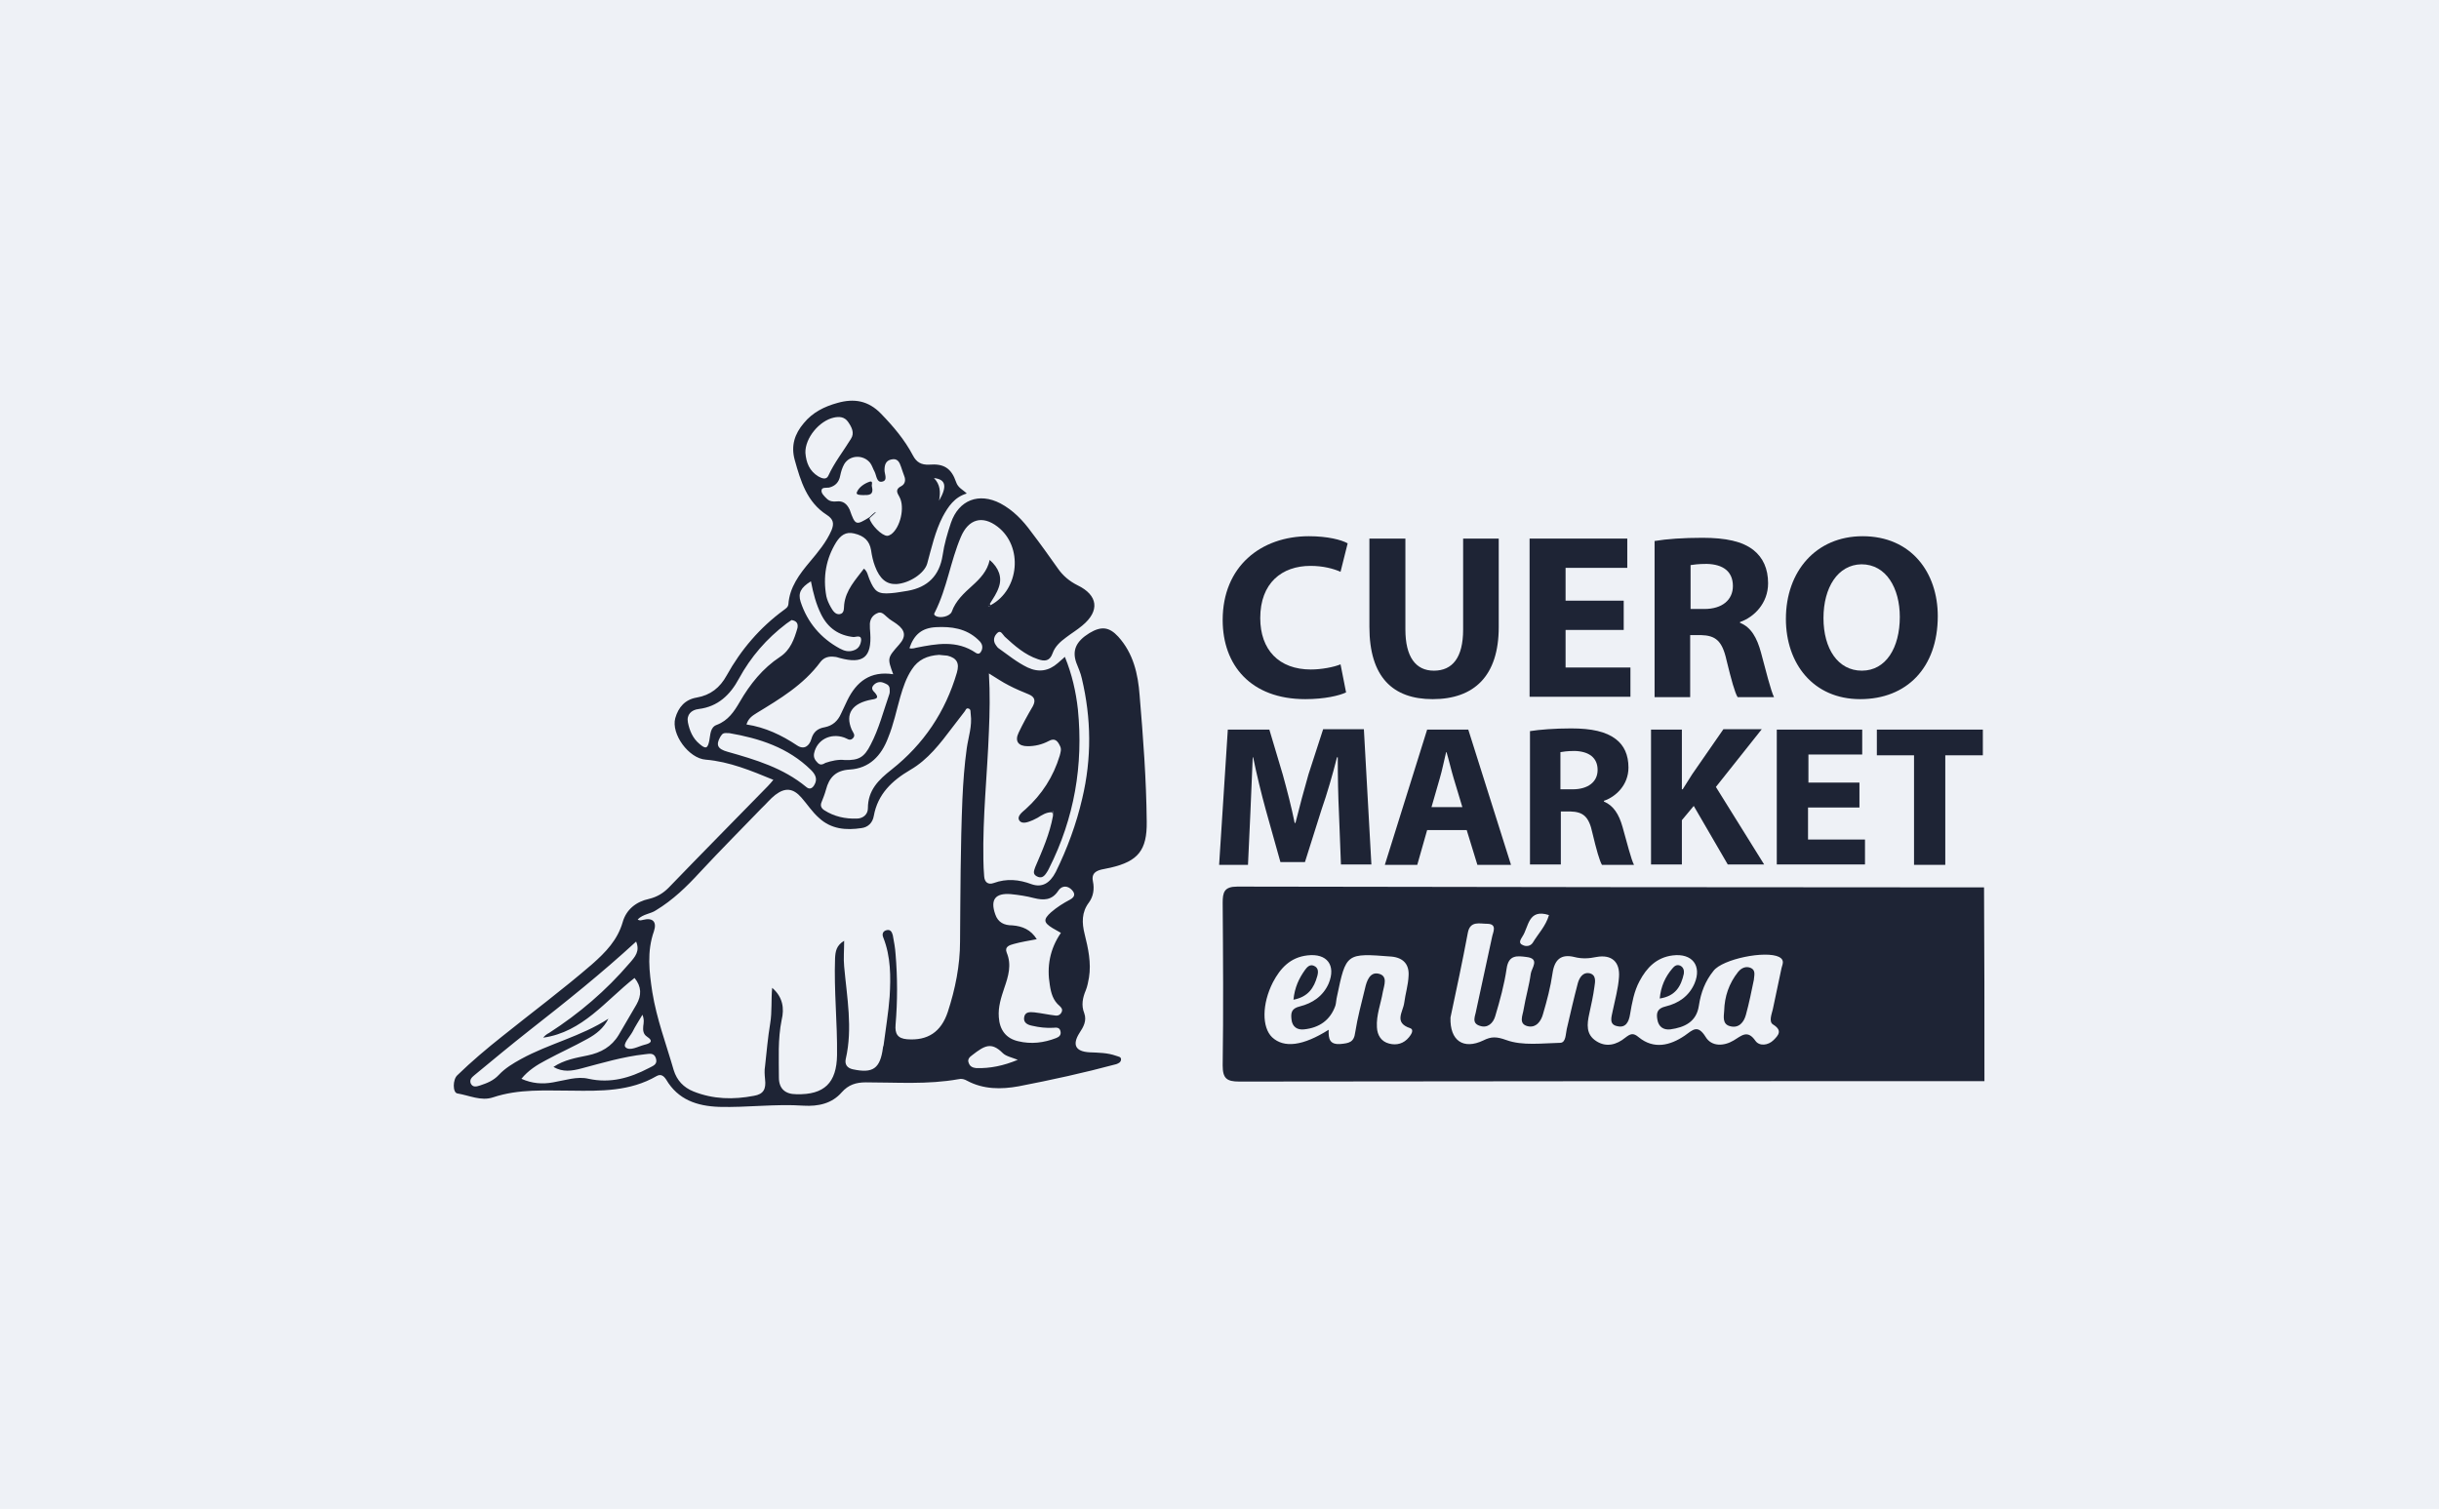
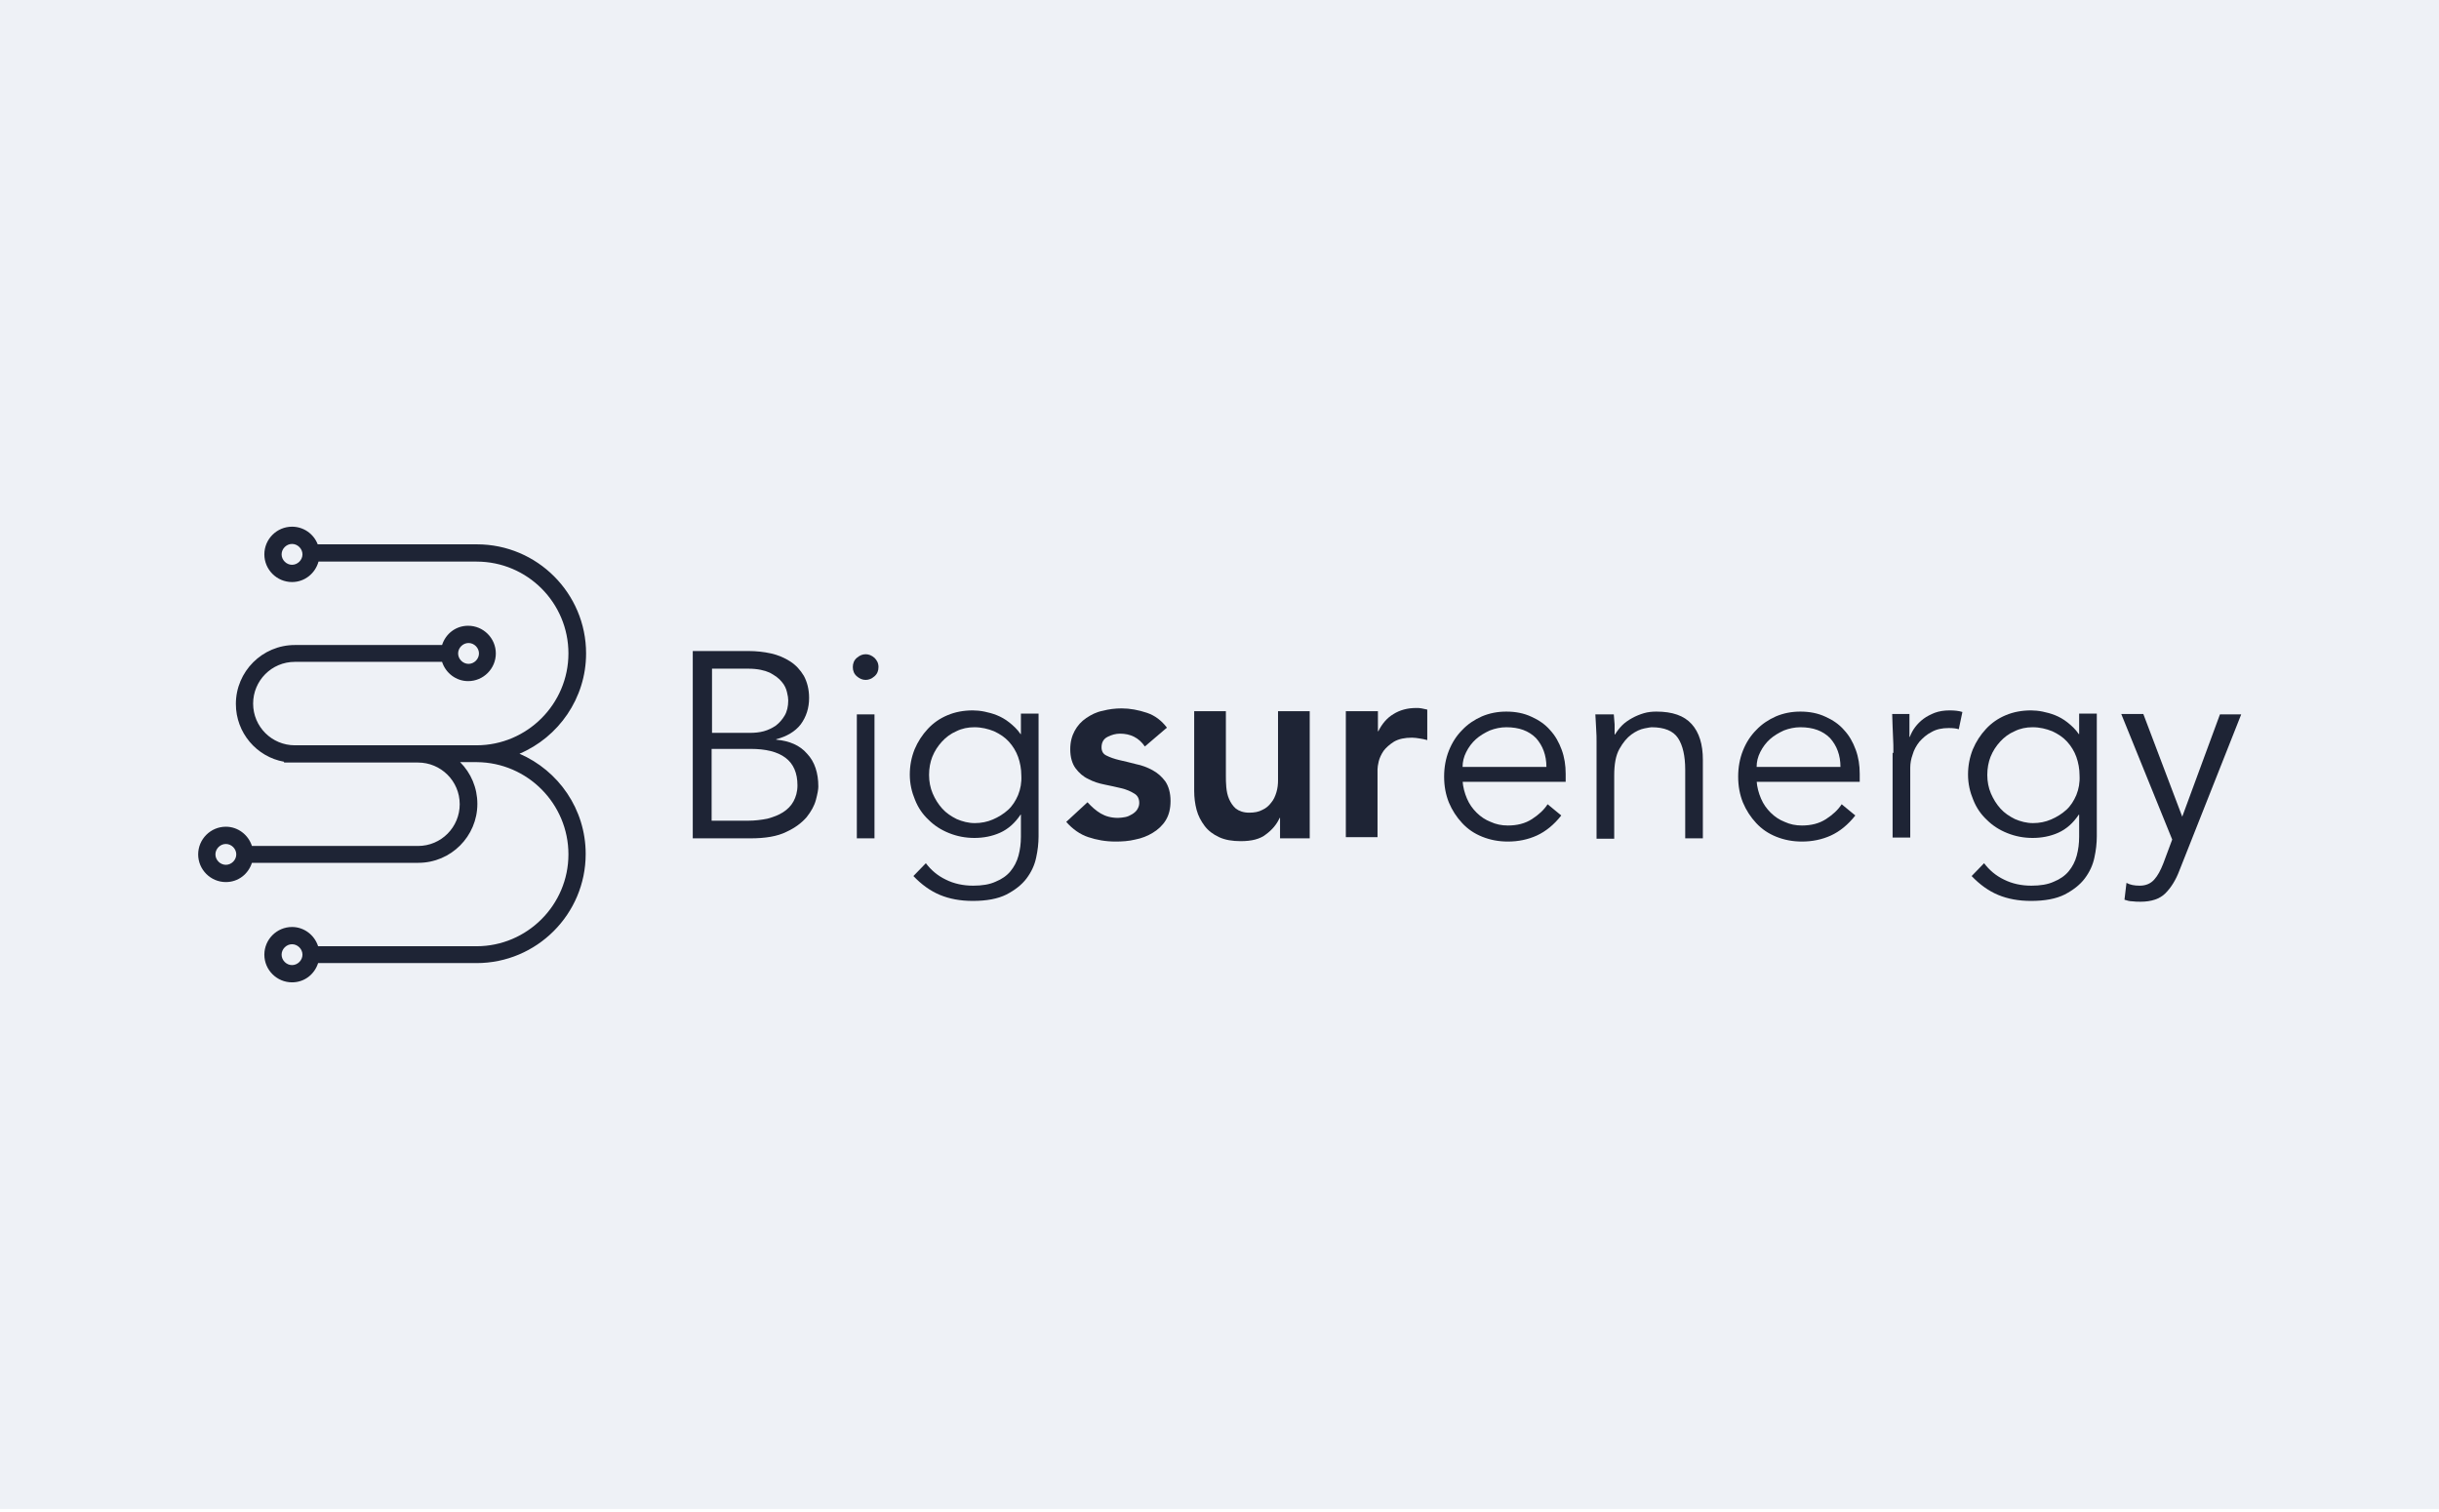
<svg xmlns="http://www.w3.org/2000/svg" width="300" height="186" viewBox="0 0 300 186" fill="none">
  <rect width="300" height="185.635" fill="#EEF1F6" />
-   <path d="M164.694 100.018C164.596 98.023 164.548 95.591 164.548 93.158H164.45C163.915 95.299 163.234 97.634 162.553 99.58L160.51 106.05H157.494L155.694 99.628C155.159 97.683 154.575 95.299 154.137 93.158H154.088C153.991 95.396 153.894 97.974 153.796 100.066L153.504 106.391H149.953L151.023 89.753H156.132L157.786 95.299C158.321 97.245 158.856 99.288 159.245 101.234H159.342C159.829 99.288 160.413 97.099 160.948 95.25L162.748 89.704H167.759L168.683 106.342H164.937L164.694 100.018Z" fill="#1E2435" />
-   <path d="M175.541 102.109L174.325 106.39H170.336L175.541 89.752H180.601L185.855 106.39H181.72L180.406 102.109H175.541ZM179.871 99.287L178.801 95.736C178.509 94.763 178.217 93.498 177.925 92.525H177.876C177.633 93.498 177.39 94.763 177.098 95.736L176.076 99.287H179.871Z" fill="#1E2435" />
-   <path d="M188.141 89.947C189.357 89.752 191.205 89.606 193.249 89.606C195.778 89.606 197.53 89.996 198.746 90.92C199.768 91.698 200.303 92.866 200.303 94.423C200.303 96.563 198.746 98.023 197.287 98.509V98.606C198.454 99.093 199.135 100.163 199.573 101.72C200.108 103.617 200.643 105.758 200.984 106.39H197.043C196.751 105.904 196.362 104.542 195.876 102.498C195.438 100.406 194.708 99.871 193.151 99.823H191.984V106.342H188.189V89.947H188.141ZM191.935 97.098H193.443C195.341 97.098 196.508 96.174 196.508 94.715C196.508 93.206 195.438 92.428 193.687 92.379C192.762 92.379 192.227 92.477 191.935 92.525V97.098Z" fill="#1E2435" />
-   <path d="M203.078 89.753H206.873V97.099H206.97C207.359 96.466 207.748 95.882 208.138 95.25L211.981 89.704H216.7L211.057 96.807L216.992 106.342H212.516L208.332 99.142L206.873 100.893V106.342H203.078V89.753Z" fill="#1E2435" />
-   <path d="M228.666 99.336H222.39V103.276H229.396V106.341H218.547V89.752H229.055V92.817H222.439V96.271H228.714V99.336H228.666Z" fill="#1E2435" />
-   <path d="M235.428 92.914H230.855V89.752H243.893V92.914H239.272V106.39H235.428V92.914Z" fill="#1E2435" />
-   <path d="M129.325 99.92C128.692 99.92 128.157 100.26 127.622 100.601C127.427 100.698 127.233 100.795 127.038 100.893C126.454 101.136 125.725 101.428 125.384 100.941C125.043 100.406 125.725 99.92 126.162 99.531C128.157 97.731 129.568 95.541 130.346 92.963C130.443 92.574 130.589 92.185 130.395 91.796C130.103 91.163 129.762 90.725 128.984 91.163C128.157 91.601 127.281 91.796 126.406 91.796C125.238 91.796 124.8 91.163 125.287 90.141C125.822 89.022 126.406 87.952 127.038 86.882C127.427 86.152 127.233 85.714 126.552 85.422C125.725 85.082 124.897 84.741 124.07 84.304C123.292 83.914 122.514 83.379 121.638 82.844C121.784 85.325 121.735 87.66 121.638 89.947C121.443 95.201 120.86 100.455 120.957 105.758C120.957 106.439 121.006 107.12 121.054 107.801C121.103 108.531 121.541 108.871 122.222 108.628C123.827 108.044 125.335 108.19 126.892 108.774C128.157 109.212 129.13 108.677 129.86 107.266C131.27 104.395 132.389 101.379 133.119 98.217C134.287 93.304 134.238 88.39 133.07 83.477C132.925 82.796 132.633 82.163 132.389 81.531C131.854 80.022 132.341 78.904 133.995 77.882C135.454 77.006 136.427 77.104 137.546 78.32C139.395 80.363 139.979 82.893 140.173 85.52C140.611 90.725 141 95.882 141.049 101.087C141.097 104.59 139.979 105.952 136.622 106.731C136.233 106.828 135.843 106.877 135.454 106.974C134.676 107.168 134.238 107.558 134.433 108.433C134.627 109.358 134.481 110.282 133.946 111.012C133.022 112.228 133.07 113.541 133.411 114.904C133.849 116.655 134.238 118.455 133.946 120.255C133.849 120.79 133.752 121.325 133.557 121.812C133.168 122.736 132.973 123.66 133.362 124.633C133.703 125.558 133.265 126.336 132.779 127.066C131.854 128.525 132.292 129.352 133.995 129.45C135.114 129.498 136.233 129.498 137.303 129.887C137.546 129.985 137.935 129.985 137.887 130.374C137.838 130.714 137.546 130.812 137.303 130.909C133.314 131.979 129.325 132.855 125.287 133.633C123.146 134.022 120.957 134.022 118.962 132.952C118.622 132.758 118.281 132.66 117.892 132.758C114.097 133.439 110.303 133.147 106.508 133.147C105.292 133.147 104.368 133.439 103.541 134.363C102.325 135.774 100.622 136.114 98.871 136.017C95.368 135.774 91.914 136.26 88.46 136.163C85.735 136.066 83.4 135.287 81.941 132.806C81.649 132.368 81.308 132.077 80.773 132.368C77.514 134.266 73.914 134.217 70.314 134.168C67.054 134.168 63.843 133.925 60.633 134.995C59.173 135.482 57.714 134.752 56.254 134.509C55.67 134.412 55.67 132.806 56.254 132.271C58.006 130.568 59.854 129.012 61.752 127.504C65.449 124.536 69.243 121.714 72.843 118.601C74.498 117.141 75.957 115.633 76.589 113.444C77.027 111.887 78.243 110.914 79.849 110.574C80.822 110.331 81.552 109.893 82.233 109.212C86.27 105.028 90.357 100.893 94.443 96.709C94.687 96.466 94.881 96.222 95.124 95.931C92.4 94.812 89.725 93.693 86.806 93.45C84.714 93.304 82.525 90.287 83.06 88.341C83.449 86.979 84.276 86.055 85.687 85.812C87.389 85.52 88.557 84.596 89.384 83.087C91.135 79.925 93.471 77.201 96.389 75.06C96.633 74.866 96.924 74.72 96.973 74.331C97.119 72.239 98.335 70.633 99.6 69.125C100.622 67.909 101.643 66.693 102.276 65.233C102.616 64.406 102.519 63.871 101.692 63.336C99.26 61.779 98.481 59.201 97.751 56.574C97.265 54.822 97.751 53.363 98.871 52.05C99.941 50.736 101.4 50.006 103.006 49.568C105.049 48.985 106.8 49.276 108.357 50.882C109.865 52.439 111.276 54.093 112.297 56.039C112.735 56.866 113.319 57.206 114.292 57.158C116.092 57.012 117.016 57.596 117.6 59.298C117.843 60.028 118.427 60.222 118.914 60.709C117.406 61.147 116.627 62.314 115.946 63.579C115.022 65.379 114.584 67.374 114.049 69.32C113.708 70.536 111.86 71.752 110.254 71.85C109.038 71.898 108.211 71.217 107.627 69.66C107.384 69.028 107.238 68.347 107.141 67.666C106.946 66.547 106.314 65.914 105.049 65.623C104.027 65.379 103.395 65.866 102.86 66.693C101.595 68.736 101.206 70.974 101.643 73.358C101.741 73.796 101.935 74.233 102.179 74.671C102.422 75.109 102.762 75.644 103.297 75.547C103.881 75.45 103.784 74.817 103.833 74.379C104.027 72.579 105.243 71.314 106.265 69.952C106.703 70.293 106.752 70.828 106.946 71.266C107.579 72.774 107.968 73.114 109.622 72.968C110.303 72.92 110.984 72.774 111.665 72.677C114.097 72.239 115.557 70.828 115.946 68.298C116.141 66.936 116.53 65.623 116.968 64.309C117.941 61.487 120.422 60.563 123.049 61.925C124.606 62.752 125.822 64.017 126.843 65.428C127.962 66.887 129.033 68.395 130.103 69.904C130.735 70.828 131.562 71.509 132.535 71.996C135.065 73.212 135.308 75.158 133.119 76.958C132.487 77.493 131.757 77.931 131.125 78.417C130.395 78.952 129.762 79.536 129.47 80.363C129.13 81.336 128.497 81.385 127.67 81.093C126.065 80.558 124.8 79.439 123.584 78.32C123.341 78.076 123.097 77.493 122.708 77.833C122.27 78.222 122.076 78.806 122.514 79.39C122.611 79.487 122.66 79.633 122.806 79.731C123.973 80.558 125.092 81.482 126.406 82.114C127.768 82.747 128.984 82.552 130.103 81.579C130.346 81.336 130.638 81.141 130.979 80.801C131.854 82.941 132.341 85.082 132.584 87.271C133.265 94.131 132.146 100.65 129.033 106.828C128.935 107.022 128.838 107.217 128.692 107.412C128.4 107.85 128.06 108.093 127.525 107.801C126.989 107.509 127.184 107.12 127.33 106.682C128.206 104.639 129.13 102.547 129.519 100.358C129.519 100.26 129.519 100.163 129.519 100.017C129.519 99.92 129.519 99.823 129.519 99.774C129.422 99.871 129.373 99.871 129.325 99.92ZM121.881 74.428C125.384 72.531 125.87 67.228 122.708 64.796C120.811 63.336 119.108 63.871 118.184 66.06C116.919 69.028 116.481 72.336 115.022 75.255C114.925 75.45 114.779 75.596 115.119 75.79C115.654 76.082 116.822 75.839 117.065 75.255C117.552 73.893 118.573 72.968 119.595 72.044C120.568 71.168 121.443 70.244 121.735 68.882C122.854 69.855 123.292 71.022 122.854 72.239C122.611 72.968 122.173 73.601 121.784 74.233C121.687 74.331 121.589 74.428 121.541 74.525C121.589 74.671 121.735 74.574 121.881 74.428ZM78.438 113.104C78.681 113.298 78.876 113.201 79.119 113.152C80.287 112.86 80.822 113.395 80.433 114.563C79.557 117.044 79.849 119.525 80.238 122.055C80.773 125.363 81.941 128.428 82.865 131.639C83.254 132.904 84.081 133.779 85.297 134.266C87.73 135.239 90.211 135.287 92.741 134.801C93.908 134.606 94.249 133.974 94.103 132.758C94.054 132.222 94.006 131.687 94.103 131.152C94.297 129.401 94.443 127.65 94.735 125.898C94.979 124.439 94.833 122.979 94.979 121.52C96.292 122.639 96.487 124.05 96.146 125.46C95.66 127.844 95.806 130.228 95.806 132.563C95.806 133.925 96.584 134.606 97.946 134.606C101.4 134.704 102.908 133.195 102.957 129.79C103.006 125.801 102.568 121.86 102.714 117.871C102.762 117.044 102.86 116.314 103.833 115.731C103.833 116.898 103.735 117.92 103.833 118.893C104.173 122.687 104.903 126.482 104.027 130.277C103.881 130.958 104.222 131.395 104.903 131.541C107.384 132.077 108.26 131.444 108.6 128.914C108.6 128.768 108.697 128.622 108.697 128.477C108.941 126.531 109.281 124.585 109.427 122.59C109.573 120.158 109.573 117.677 108.649 115.341C108.454 114.904 108.6 114.514 109.087 114.417C109.573 114.32 109.719 114.709 109.816 115.05C109.962 115.828 110.108 116.606 110.157 117.385C110.4 120.255 110.4 123.174 110.157 126.044C110.06 127.163 110.4 127.747 111.568 127.844C114.097 128.039 115.752 126.968 116.579 124.487C117.503 121.666 118.087 118.747 118.087 115.828C118.135 109.99 118.135 104.104 118.379 98.266C118.476 96.174 118.622 94.131 118.914 92.039C119.108 90.677 119.595 89.314 119.4 87.855C119.352 87.612 119.449 87.271 119.157 87.174C118.816 87.028 118.768 87.417 118.622 87.563C118.135 88.195 117.649 88.828 117.162 89.46C115.654 91.455 114.146 93.45 111.957 94.714C109.719 96.028 107.968 97.682 107.481 100.358C107.335 101.233 106.752 101.768 105.973 101.866C104.076 102.158 102.227 102.012 100.719 100.601C99.892 99.871 99.308 98.947 98.579 98.12C97.557 96.952 96.584 96.855 95.368 97.779C94.735 98.266 94.249 98.898 93.665 99.433C91.135 102.06 88.557 104.639 86.076 107.314C84.471 109.066 82.768 110.72 80.676 111.985C80.043 112.422 79.119 112.422 78.438 113.104ZM78.243 115.828C74.011 119.72 69.633 123.222 65.157 126.725C62.87 128.525 60.584 130.422 58.346 132.271C58.054 132.514 57.714 132.806 57.908 133.293C58.151 133.779 58.589 133.682 59.027 133.536C59.903 133.244 60.681 132.952 61.362 132.222C62.141 131.395 63.114 130.812 64.087 130.277C67.541 128.379 71.481 127.504 74.838 125.314C74.254 126.482 73.33 127.212 72.26 127.795C70.606 128.72 68.854 129.498 67.151 130.422C66.033 131.006 64.962 131.687 64.135 132.709C65.449 133.293 66.714 133.39 68.027 133.147C69.487 132.904 70.995 132.368 72.406 132.709C75.081 133.293 77.465 132.612 79.8 131.395C80.335 131.104 80.919 130.958 80.676 130.179C80.433 129.45 79.849 129.644 79.314 129.693C76.638 129.985 74.06 130.763 71.481 131.444C70.362 131.736 69.243 131.931 68.076 131.25C69.389 130.374 70.849 130.131 72.26 129.839C73.914 129.498 75.227 128.768 76.103 127.309C76.833 126.044 77.562 124.828 78.292 123.563C78.924 122.444 78.924 121.374 78.049 120.304C74.498 123.077 71.676 126.968 66.811 127.65C67.006 127.406 67.249 127.212 67.541 127.066C71.238 124.682 74.546 121.86 77.416 118.504C78.146 117.677 78.73 116.995 78.243 115.828ZM115.508 80.558C114.049 80.655 112.93 81.141 112.152 82.358C111.47 83.379 111.081 84.547 110.741 85.714C110.254 87.417 109.914 89.12 109.233 90.774C108.406 92.963 106.946 94.52 104.514 94.666C102.811 94.763 101.984 95.639 101.595 97.147C101.449 97.682 101.254 98.168 101.06 98.655C100.865 99.093 101.011 99.433 101.4 99.677C102.616 100.455 103.979 100.747 105.389 100.698C106.119 100.698 106.752 100.212 106.752 99.433C106.752 97.195 108.065 95.931 109.67 94.666C113.611 91.552 116.287 87.563 117.697 82.747C118.038 81.579 117.697 80.947 116.53 80.655C116.141 80.606 115.8 80.606 115.508 80.558ZM127.525 115.536C126.503 115.731 125.579 115.877 124.703 116.12C124.168 116.266 123.535 116.46 123.827 117.19C124.46 118.698 124.022 120.109 123.535 121.52C123.146 122.687 122.757 123.855 122.854 125.12C122.952 126.677 123.73 127.747 125.238 128.087C126.843 128.477 128.4 128.282 129.908 127.698C130.297 127.552 130.541 127.309 130.443 126.871C130.346 126.385 129.957 126.385 129.568 126.433C128.692 126.482 127.816 126.385 126.989 126.19C126.454 126.093 125.87 125.85 125.968 125.168C126.065 124.439 126.697 124.487 127.233 124.536C128.108 124.633 128.935 124.828 129.811 124.925C130.152 124.974 130.443 124.828 130.589 124.487C130.735 124.147 130.541 123.952 130.346 123.758C129.519 123.077 129.276 122.152 129.13 121.179C128.741 118.893 129.13 116.752 130.492 114.758C130.152 114.563 129.811 114.368 129.47 114.174C128.352 113.493 128.303 113.104 129.276 112.228C130.006 111.595 130.784 111.109 131.611 110.671C132.341 110.282 132.243 109.795 131.66 109.309C131.076 108.871 130.492 109.066 130.152 109.601C129.373 110.768 128.352 110.768 127.184 110.477C126.26 110.233 125.287 110.087 124.314 109.99C122.416 109.844 121.784 110.671 122.416 112.471C122.757 113.493 123.535 113.833 124.508 113.833C125.773 113.931 126.795 114.368 127.525 115.536ZM109.865 82.941C109.135 80.947 109.135 80.947 110.595 79.293C111.47 78.32 111.373 77.541 110.303 76.763C109.914 76.471 109.427 76.228 109.087 75.887C108.746 75.596 108.406 75.158 107.87 75.45C107.335 75.693 107.043 76.131 106.995 76.714C106.995 77.104 106.995 77.493 107.043 77.882C107.238 80.85 106.168 81.725 103.297 80.947C103.103 80.898 102.86 80.801 102.665 80.801C101.984 80.704 101.352 80.85 100.914 81.433C98.822 84.255 95.951 85.958 93.081 87.709C92.546 88.049 92.06 88.341 91.816 89.12C94.103 89.46 96.146 90.433 98.043 91.698C98.919 92.282 99.552 91.747 99.795 90.92C100.038 90.044 100.573 89.606 101.449 89.46C102.422 89.266 103.054 88.682 103.443 87.806C103.687 87.271 103.979 86.687 104.222 86.152C105.341 83.866 107.043 82.504 109.865 82.941ZM106.946 63.628C106.995 63.579 107.627 62.947 107.725 62.995C107.773 63.044 106.946 63.725 106.946 63.774C107.141 64.552 108.454 65.914 109.135 65.914C109.281 65.914 109.476 65.817 109.622 65.72C110.741 64.893 111.325 62.412 110.643 61.147C110.303 60.563 110.108 60.174 110.887 59.785C111.325 59.541 111.422 59.055 111.227 58.568C111.081 58.228 110.984 57.839 110.838 57.45C110.643 56.866 110.4 56.331 109.622 56.525C108.941 56.671 108.795 57.206 108.795 57.839C108.795 58.325 109.233 59.104 108.503 59.249C107.822 59.395 107.822 58.52 107.579 58.033C107.384 57.693 107.287 57.304 107.043 56.963C106.216 55.893 104.514 55.941 103.833 57.109C103.589 57.547 103.443 58.033 103.346 58.52C103.2 59.298 102.762 59.785 101.984 59.979C101.643 60.028 101.108 59.931 101.06 60.271C100.962 60.66 101.4 61.05 101.692 61.341C102.033 61.682 102.47 61.731 102.908 61.682C103.687 61.585 104.173 61.974 104.514 62.704C105.195 64.65 105.292 64.65 106.946 63.628ZM97.362 76.276C97.168 76.422 96.924 76.568 96.73 76.714C94.297 78.563 92.352 80.801 90.892 83.477C89.822 85.471 88.314 86.931 85.93 87.222C85.054 87.32 84.422 87.904 84.616 88.876C84.811 89.85 85.2 90.823 86.027 91.504C86.806 92.185 87.049 92.087 87.243 91.114C87.389 90.385 87.341 89.46 88.168 89.168C89.579 88.633 90.308 87.514 90.989 86.347C92.254 84.158 93.811 82.212 95.951 80.801C97.216 79.974 97.703 78.612 98.092 77.249C98.189 76.714 97.995 76.374 97.362 76.276ZM103.93 93.498C105.633 93.547 106.314 93.158 107.092 91.601C108.114 89.655 108.649 87.514 109.379 85.422C109.476 85.179 109.427 84.936 109.427 84.693C109.379 84.206 108.941 84.109 108.6 83.963C108.162 83.817 107.725 83.963 107.433 84.304C107.092 84.693 107.384 84.985 107.627 85.228C108.065 85.763 107.968 85.958 107.238 86.055C104.806 86.493 103.93 87.806 104.757 89.752C104.903 90.093 105.292 90.433 104.903 90.823C104.514 91.212 104.173 90.823 103.833 90.725C102.13 90.141 100.476 91.017 100.135 92.671C100.038 93.158 100.233 93.498 100.573 93.839C100.914 94.179 101.206 94.033 101.546 93.839C102.276 93.596 103.103 93.401 103.93 93.498ZM89.725 90.19C88.946 90.141 88.897 90.19 88.606 90.628C88.022 91.65 88.265 92.136 89.481 92.477C92.935 93.45 96.341 94.471 99.162 96.806C99.552 97.147 99.892 97.001 100.135 96.612C100.622 95.833 100.281 95.249 99.746 94.714C96.924 91.941 93.373 90.823 89.725 90.19ZM99.065 55.698C99.162 56.914 99.552 57.936 100.67 58.617C101.108 58.86 101.643 59.055 101.887 58.52C102.616 56.914 103.735 55.504 104.66 53.995C105.146 53.266 104.757 52.536 104.319 51.904C103.881 51.271 103.249 51.222 102.568 51.368C100.768 51.758 99.016 53.898 99.065 55.698ZM111.86 79.731C112.006 79.779 112.054 79.779 112.152 79.779C112.346 79.779 112.492 79.731 112.687 79.682C115.168 79.195 117.697 78.709 120.033 80.314C120.422 80.558 120.616 80.314 120.762 79.974C120.957 79.39 120.665 79.001 120.276 78.66C118.816 77.298 117.016 77.055 115.119 77.152C113.416 77.249 112.443 78.028 111.86 79.731ZM99.746 71.509C98.481 72.287 98.141 72.968 98.481 74.039C99.308 76.568 100.962 78.514 103.297 79.779C103.833 80.071 104.368 80.217 104.952 80.022C105.633 79.828 105.876 79.293 105.925 78.709C105.925 78.076 105.292 78.368 105 78.368C103.152 78.174 101.838 77.249 101.011 75.596C100.379 74.331 100.038 73.017 99.746 71.509ZM125.189 130.374C124.46 130.082 123.73 129.936 123.341 129.547C121.93 128.136 121.103 128.622 119.595 129.79C119.254 130.033 118.962 130.325 119.157 130.763C119.303 131.201 119.643 131.347 120.081 131.395C121.784 131.444 123.438 131.104 125.189 130.374ZM79.022 124.828C78.535 125.655 78.146 126.239 77.806 126.92C77.465 127.552 76.589 128.428 76.93 128.817C77.465 129.352 78.487 128.72 79.265 128.525C79.849 128.379 80.53 128.136 79.557 127.504C79.119 127.212 79.07 126.725 79.119 126.239C79.168 125.85 79.265 125.46 79.022 124.828ZM115.508 61.585C116.53 59.833 116.335 58.958 114.876 58.812C115.654 59.59 115.703 60.514 115.508 61.585Z" fill="#1E2435" />
-   <path d="M121.883 74.428C121.786 74.574 121.64 74.671 121.445 74.525C121.543 74.428 121.64 74.331 121.689 74.233C121.737 74.282 121.786 74.379 121.883 74.428Z" fill="#1E2435" />
-   <path d="M129.324 99.92C129.373 99.871 129.422 99.871 129.519 99.822C129.519 99.92 129.519 100.017 129.519 100.066C129.47 100.017 129.373 99.968 129.324 99.92Z" fill="#1E2435" />
-   <path d="M107.237 59.785C107.529 60.952 106.848 60.903 106.216 60.903C105.875 60.903 105.243 60.903 105.389 60.563C105.632 59.93 106.362 59.444 106.994 59.249C107.432 59.103 107.189 59.736 107.237 59.785Z" fill="#1E2435" />
-   <path d="M165.569 85.179C164.742 85.568 162.942 86.006 160.558 86.006C153.845 86.006 150.391 81.822 150.391 76.276C150.391 69.66 155.11 65.963 160.996 65.963C163.283 65.963 164.985 66.401 165.764 66.839L164.888 70.341C164.012 69.952 162.747 69.612 161.191 69.612C157.688 69.612 155.012 71.703 155.012 76.033C155.012 79.925 157.299 82.358 161.239 82.358C162.553 82.358 164.061 82.066 164.888 81.725L165.569 85.179Z" fill="#1E2435" />
-   <path d="M172.865 66.255V77.444C172.865 80.801 174.129 82.504 176.367 82.504C178.654 82.504 179.967 80.898 179.967 77.444V66.255H184.346V77.152C184.346 83.136 181.329 86.006 176.221 86.006C171.308 86.006 168.438 83.282 168.438 77.103V66.255H172.865Z" fill="#1E2435" />
-   <path d="M199.719 77.493H192.568V82.114H200.546V85.714H188.141V66.255H200.157V69.855H192.568V73.893H199.719V77.493Z" fill="#1E2435" />
-   <path d="M203.564 66.546C204.975 66.303 207.067 66.157 209.402 66.157C212.272 66.157 214.316 66.595 215.678 67.665C216.845 68.59 217.478 69.952 217.478 71.752C217.478 74.233 215.726 75.936 214.024 76.519V76.617C215.386 77.152 216.116 78.465 216.602 80.265C217.186 82.454 217.818 84.984 218.208 85.763H213.732C213.391 85.228 212.953 83.622 212.37 81.238C211.835 78.806 211.008 78.173 209.208 78.125H207.894V85.763H203.516V66.546H203.564ZM207.894 74.914H209.645C211.835 74.914 213.148 73.795 213.148 72.092C213.148 70.292 211.932 69.417 209.937 69.368C208.867 69.368 208.283 69.465 207.943 69.514V74.914H207.894Z" fill="#1E2435" />
-   <path d="M238.349 75.79C238.349 82.163 234.506 86.006 228.814 86.006C223.025 86.006 219.668 81.628 219.668 76.13C219.668 70.293 223.365 65.963 229.106 65.963C235.09 65.963 238.349 70.439 238.349 75.79ZM224.29 76.033C224.29 79.828 226.09 82.503 229.009 82.503C231.976 82.503 233.679 79.682 233.679 75.887C233.679 72.385 232.025 69.417 228.96 69.417C226.041 69.466 224.29 72.287 224.29 76.033Z" fill="#1E2435" />
-   <path d="M244.088 133.001C213.537 133.001 182.985 133.001 152.434 133.049C150.877 133.049 150.391 132.66 150.391 131.055C150.488 124.39 150.439 117.725 150.391 111.06C150.391 109.747 150.585 109.065 152.191 109.065C182.791 109.114 213.439 109.163 244.039 109.163C244.088 117.141 244.088 125.071 244.088 133.001ZM178.412 125.168C178.315 128.038 180.018 129.157 182.45 127.99C183.423 127.503 184.055 127.503 185.272 127.941C187.266 128.671 189.699 128.33 191.937 128.282C192.618 128.233 192.569 127.211 192.715 126.579C193.153 124.682 193.591 122.784 194.077 120.936C194.272 120.255 194.71 119.574 195.488 119.719C196.364 119.914 196.218 120.741 196.12 121.374C195.974 122.492 195.731 123.563 195.488 124.682C195.196 125.995 195.05 127.26 196.364 128.087C197.58 128.865 198.845 128.525 199.915 127.649C200.547 127.163 200.888 127.017 201.569 127.601C203.418 129.109 205.412 128.622 207.212 127.406C208.234 126.676 208.818 125.995 209.791 127.552C210.52 128.768 212.028 128.719 213.245 127.99C214.218 127.406 214.947 126.628 215.92 128.038C216.407 128.719 217.477 128.622 218.158 127.941C218.742 127.357 219.277 126.774 218.11 126.044C217.526 125.703 217.915 124.779 218.061 124.147C218.401 122.444 218.791 120.79 219.131 119.087C219.228 118.649 219.569 118.114 218.839 117.725C217.185 116.898 211.883 117.968 210.764 119.428C209.742 120.692 209.207 122.103 208.964 123.709C208.672 125.703 207.212 126.384 205.461 126.628C204.634 126.725 204.001 126.336 203.855 125.411C203.71 124.584 203.855 124.049 204.877 123.806C206.483 123.417 207.747 122.541 208.428 120.984C209.353 118.795 208.137 117.238 205.753 117.53C203.758 117.774 202.542 119.038 201.666 120.692C200.985 121.957 200.742 123.368 200.499 124.779C200.353 125.703 199.964 126.482 198.942 126.238C197.872 126.044 198.212 125.119 198.358 124.39C198.65 122.979 199.039 121.617 199.137 120.206C199.283 118.309 198.212 117.384 196.364 117.725C195.439 117.919 194.564 117.968 193.639 117.725C192.034 117.336 191.207 118.017 190.964 119.719C190.72 121.422 190.283 123.076 189.796 124.73C189.553 125.655 188.92 126.482 187.899 126.238C186.731 125.947 187.315 124.876 187.412 124.147C187.655 122.687 188.093 121.228 188.288 119.768C188.385 119.087 189.455 117.919 187.753 117.725C186.634 117.579 185.564 117.433 185.32 119.136C185.028 121.13 184.493 123.076 183.91 125.022C183.666 125.849 182.985 126.53 182.012 126.19C180.942 125.849 181.477 124.974 181.574 124.292C182.207 121.276 182.888 118.309 183.52 115.292C183.618 114.709 184.25 113.638 182.888 113.638C182.012 113.638 180.845 113.249 180.553 114.709C179.872 118.357 179.093 121.957 178.412 125.168ZM163.428 126.676C163.38 127.844 163.574 128.525 164.888 128.428C165.91 128.33 166.542 128.233 166.688 127.017C166.98 125.168 167.466 123.368 167.904 121.568C168.099 120.692 168.488 119.574 169.51 119.768C170.774 120.011 170.239 121.228 170.093 122.006C169.85 123.465 169.266 124.876 169.364 126.384C169.412 127.357 169.899 128.136 170.872 128.379C171.796 128.622 172.672 128.379 173.304 127.601C173.547 127.309 173.985 126.676 173.45 126.482C171.407 125.801 172.574 124.487 172.72 123.368C172.866 122.249 173.207 121.179 173.255 120.06C173.353 118.698 172.672 117.822 171.164 117.676C165.569 117.238 165.569 117.238 164.45 122.59C164.353 122.979 164.353 123.368 164.255 123.709C163.623 125.509 162.261 126.433 160.412 126.628C159.585 126.725 158.953 126.336 158.855 125.411C158.758 124.584 158.855 124.049 159.877 123.806C161.434 123.417 162.747 122.541 163.428 120.984C164.353 118.747 163.234 117.238 160.801 117.53C158.71 117.774 157.493 119.087 156.569 120.838C155.207 123.514 155.207 126.384 156.472 127.601C157.931 128.963 160.266 128.671 163.428 126.676ZM190.526 112.568C187.947 111.741 188.045 114.028 187.266 115.195C187.072 115.536 186.683 116.022 187.315 116.265C187.704 116.46 188.239 116.411 188.531 115.974C189.164 114.903 190.137 113.93 190.526 112.568Z" fill="#1E2435" />
-   <path d="M215.725 120.547C215.433 121.957 215.141 123.417 214.752 124.828C214.508 125.752 213.876 126.53 212.806 126.239C211.833 125.995 212.027 125.071 212.076 124.341C212.125 122.59 212.66 120.984 213.779 119.574C214.168 119.087 214.752 118.795 215.384 119.087C215.968 119.379 215.773 119.963 215.725 120.547Z" fill="#1E2435" />
-   <path d="M204.148 122.833C204.294 121.325 204.83 120.158 205.705 119.136C205.948 118.844 206.24 118.601 206.678 118.796C207.067 118.99 207.165 119.379 207.116 119.768C206.775 121.325 206.094 122.541 204.148 122.833Z" fill="#1E2435" />
-   <path d="M159.098 122.979C159.244 121.471 159.779 120.352 160.508 119.33C160.752 118.99 161.092 118.601 161.579 118.795C162.211 119.038 162.163 119.622 162.017 120.109C161.627 121.52 160.898 122.638 159.098 122.979Z" fill="#1E2435" />
+   <path d="M85.211 80.087H92.07C93.007 80.087 93.945 80.186 94.833 80.383C95.721 80.58 96.51 80.926 97.201 81.37C97.892 81.814 98.435 82.406 98.879 83.146C99.273 83.886 99.52 84.774 99.52 85.86C99.52 87.094 99.175 88.179 98.484 89.117C97.793 90.005 96.757 90.597 95.474 90.942V90.992C97.102 91.139 98.385 91.682 99.273 92.719C100.211 93.705 100.655 95.087 100.655 96.764C100.655 97.11 100.556 97.653 100.359 98.393C100.162 99.133 99.767 99.824 99.224 100.515C98.632 101.205 97.793 101.847 96.708 102.34C95.622 102.883 94.142 103.13 92.267 103.13H85.211V80.087ZM87.53 90.153H92.267C92.81 90.153 93.402 90.103 93.945 89.955C94.487 89.807 94.981 89.561 95.425 89.264C95.869 88.919 96.214 88.524 96.51 88.031C96.806 87.538 96.954 86.896 96.954 86.156C96.954 85.909 96.905 85.564 96.806 85.169C96.708 84.725 96.51 84.281 96.165 83.886C95.82 83.442 95.326 83.097 94.685 82.751C94.043 82.455 93.155 82.258 92.07 82.258H87.579V90.153H87.53ZM87.53 100.959H92.02C92.859 100.959 93.648 100.86 94.389 100.712C95.129 100.515 95.77 100.268 96.313 99.922C96.856 99.577 97.3 99.133 97.596 98.59C97.892 98.047 98.089 97.406 98.089 96.617C98.089 95.087 97.596 93.952 96.609 93.212C95.622 92.472 94.191 92.126 92.316 92.126H87.53V100.959Z" fill="#1E2435" />
+   <path d="M108.056 82.06C108.056 82.504 107.908 82.899 107.563 83.195C107.218 83.491 106.872 83.639 106.477 83.639C106.083 83.639 105.737 83.491 105.392 83.195C105.046 82.899 104.898 82.504 104.898 82.06C104.898 81.616 105.046 81.222 105.392 80.925C105.737 80.629 106.083 80.481 106.477 80.481C106.872 80.481 107.218 80.629 107.563 80.925C107.859 81.222 108.056 81.567 108.056 82.06ZM107.563 103.129H105.392V87.883H107.563V103.129Z" fill="#1E2435" />
+   <path d="M113.88 106.189C114.521 107.028 115.311 107.719 116.347 108.212C117.334 108.705 118.469 108.952 119.702 108.952C120.788 108.952 121.725 108.804 122.465 108.459C123.206 108.163 123.847 107.719 124.291 107.176C124.735 106.633 125.081 105.992 125.278 105.251C125.475 104.511 125.574 103.771 125.574 102.932V100.219H125.525C124.834 101.255 123.995 101.995 123.008 102.439C122.021 102.883 120.936 103.08 119.85 103.08C118.765 103.08 117.729 102.883 116.742 102.488C115.755 102.094 114.916 101.551 114.225 100.86C113.485 100.169 112.942 99.38 112.548 98.393C112.153 97.455 111.906 96.419 111.906 95.284C111.906 94.199 112.104 93.163 112.498 92.176C112.893 91.238 113.436 90.4 114.127 89.659C114.817 88.919 115.607 88.376 116.544 87.982C117.482 87.587 118.518 87.39 119.653 87.39C120.097 87.39 120.59 87.439 121.084 87.538C121.577 87.636 122.12 87.784 122.613 87.982C123.107 88.179 123.65 88.475 124.143 88.87C124.637 89.265 125.13 89.709 125.525 90.301H125.574V87.784H127.745V102.883C127.745 103.722 127.646 104.61 127.449 105.498C127.252 106.436 126.857 107.275 126.265 108.064C125.673 108.853 124.834 109.495 123.798 110.038C122.712 110.58 121.331 110.827 119.653 110.827C118.123 110.827 116.791 110.58 115.607 110.087C114.423 109.594 113.337 108.804 112.35 107.768L113.88 106.189ZM114.275 95.334C114.275 96.123 114.423 96.913 114.719 97.603C115.015 98.294 115.41 98.936 115.903 99.478C116.396 100.021 116.988 100.416 117.679 100.761C118.37 101.057 119.11 101.255 119.9 101.255C120.689 101.255 121.429 101.107 122.12 100.811C122.811 100.515 123.452 100.12 123.995 99.626C124.538 99.133 124.933 98.492 125.229 97.801C125.525 97.061 125.673 96.271 125.623 95.383C125.623 94.594 125.475 93.804 125.229 93.113C124.982 92.422 124.587 91.781 124.094 91.238C123.6 90.696 123.008 90.301 122.268 89.955C121.528 89.659 120.738 89.462 119.85 89.462C119.061 89.462 118.321 89.61 117.63 89.955C116.939 90.251 116.347 90.696 115.854 91.238C115.36 91.781 114.965 92.373 114.669 93.113C114.423 93.755 114.275 94.495 114.275 95.334Z" fill="#1E2435" />
+   <path d="M140.819 91.83C140.079 90.745 139.043 90.251 137.76 90.251C137.218 90.251 136.724 90.399 136.231 90.646C135.737 90.893 135.491 91.337 135.491 91.929C135.491 92.422 135.688 92.768 136.132 92.965C136.527 93.162 137.069 93.36 137.711 93.508C138.352 93.656 138.994 93.804 139.734 94.001C140.474 94.149 141.116 94.396 141.757 94.741C142.398 95.087 142.892 95.531 143.336 96.123C143.731 96.715 143.977 97.504 143.977 98.541C143.977 99.478 143.78 100.268 143.385 100.909C142.991 101.55 142.448 102.044 141.806 102.439C141.165 102.833 140.425 103.129 139.635 103.277C138.846 103.475 138.007 103.524 137.218 103.524C135.984 103.524 134.898 103.327 133.862 102.981C132.826 102.636 131.938 101.995 131.148 101.106L133.764 98.689C134.257 99.231 134.8 99.725 135.392 100.07C135.984 100.416 136.675 100.613 137.514 100.613C137.81 100.613 138.106 100.564 138.402 100.514C138.698 100.465 138.994 100.317 139.241 100.169C139.487 100.021 139.734 99.823 139.882 99.577C140.03 99.33 140.129 99.083 140.129 98.787C140.129 98.245 139.931 97.85 139.487 97.603C139.093 97.356 138.55 97.11 137.908 96.962C137.267 96.814 136.625 96.666 135.885 96.518C135.145 96.37 134.504 96.172 133.862 95.827C133.221 95.531 132.727 95.087 132.283 94.495C131.889 93.952 131.642 93.162 131.642 92.175C131.642 91.287 131.839 90.547 132.185 89.906C132.53 89.264 133.023 88.722 133.616 88.327C134.208 87.932 134.849 87.587 135.639 87.439C136.379 87.241 137.168 87.143 137.958 87.143C138.994 87.143 140.03 87.34 141.066 87.685C142.102 88.031 142.892 88.672 143.533 89.511L140.819 91.83Z" fill="#1E2435" />
+   <path d="M161.147 103.13H157.446V100.613H157.397C157.051 101.403 156.459 102.094 155.719 102.636C154.979 103.228 153.943 103.475 152.61 103.475C151.574 103.475 150.686 103.327 149.946 102.982C149.206 102.636 148.614 102.192 148.17 101.6C147.726 101.008 147.38 100.367 147.183 99.626C146.985 98.886 146.887 98.097 146.887 97.307V87.488H150.785V95.383C150.785 95.827 150.785 96.32 150.834 96.814C150.883 97.357 150.982 97.85 151.179 98.294C151.377 98.738 151.624 99.133 152.018 99.478C152.413 99.775 152.956 99.972 153.647 99.972C154.288 99.972 154.831 99.873 155.275 99.626C155.719 99.429 156.064 99.133 156.36 98.738C156.656 98.393 156.854 97.949 157.002 97.455C157.15 96.962 157.199 96.469 157.199 95.975V87.488H161.097V103.13H161.147Z" fill="#1E2435" />
+   <path d="M165.588 87.489H169.486V89.956H169.536C169.98 89.067 170.572 88.327 171.411 87.834C172.2 87.341 173.138 87.094 174.174 87.094C174.421 87.094 174.667 87.094 174.865 87.143C175.111 87.192 175.309 87.242 175.556 87.291V91.041C175.21 90.942 174.914 90.893 174.618 90.844C174.322 90.794 173.977 90.745 173.681 90.745C172.792 90.745 172.052 90.893 171.46 91.239C170.917 91.584 170.473 91.979 170.177 92.373C169.881 92.817 169.684 93.261 169.585 93.656C169.486 94.1 169.437 94.396 169.437 94.643V102.982H165.539V87.489H165.588Z" fill="#1E2435" />
+   <path d="M179.899 96.073C179.948 96.813 180.145 97.554 180.441 98.244C180.737 98.935 181.132 99.478 181.626 99.971C182.119 100.465 182.711 100.859 183.353 101.106C183.994 101.402 184.685 101.55 185.474 101.55C186.609 101.55 187.596 101.304 188.435 100.761C189.274 100.218 189.915 99.626 190.359 98.935L192.037 100.317C191.149 101.452 190.112 102.29 189.027 102.784C187.941 103.277 186.757 103.524 185.474 103.524C184.339 103.524 183.303 103.327 182.316 102.932C181.33 102.537 180.54 101.994 179.849 101.254C179.159 100.514 178.616 99.675 178.221 98.738C177.826 97.751 177.629 96.715 177.629 95.531C177.629 94.396 177.826 93.31 178.221 92.323C178.616 91.337 179.159 90.498 179.849 89.807C180.54 89.067 181.379 88.524 182.267 88.129C183.205 87.734 184.191 87.537 185.277 87.537C186.412 87.537 187.448 87.734 188.385 88.179C189.274 88.573 190.063 89.116 190.655 89.807C191.297 90.498 191.741 91.287 192.086 92.225C192.432 93.162 192.58 94.149 192.58 95.185V96.172H179.899V96.073ZM190.211 94.346C190.211 92.915 189.767 91.731 188.928 90.794C188.04 89.906 186.856 89.462 185.277 89.462C184.586 89.462 183.895 89.609 183.254 89.856C182.612 90.152 182.02 90.498 181.527 90.942C181.034 91.386 180.639 91.929 180.343 92.521C180.047 93.113 179.899 93.705 179.899 94.346H190.211Z" fill="#1E2435" />
+   <path d="M198.5 87.882C198.55 88.277 198.55 88.721 198.599 89.116C198.599 89.511 198.599 89.906 198.599 90.35H198.648C198.895 89.955 199.191 89.56 199.536 89.215C199.882 88.869 200.326 88.573 200.77 88.327C201.214 88.08 201.707 87.882 202.201 87.734C202.694 87.587 203.237 87.537 203.73 87.537C205.704 87.537 207.135 88.031 208.073 89.067C209.01 90.103 209.454 91.583 209.454 93.458V103.129H207.283V94.692C207.283 93.014 206.987 91.682 206.395 90.794C205.803 89.906 204.717 89.462 203.138 89.462C203.04 89.462 202.744 89.511 202.25 89.609C201.757 89.708 201.214 89.955 200.671 90.35C200.128 90.744 199.635 91.337 199.191 92.126C198.747 92.915 198.55 94.001 198.55 95.382V103.179H196.378V91.238C196.378 90.843 196.379 90.3 196.329 89.659C196.28 89.017 196.28 88.425 196.23 87.882H198.5Z" fill="#1E2435" />
+   <path d="M216.067 96.073C216.116 96.813 216.313 97.554 216.609 98.244C216.905 98.935 217.3 99.478 217.794 99.971C218.287 100.465 218.879 100.859 219.521 101.106C220.162 101.402 220.853 101.55 221.642 101.55C222.777 101.55 223.764 101.304 224.603 100.761C225.442 100.218 226.083 99.626 226.527 98.935L228.205 100.317C227.317 101.452 226.28 102.29 225.195 102.784C224.109 103.277 222.925 103.524 221.642 103.524C220.507 103.524 219.471 103.327 218.484 102.932C217.498 102.537 216.708 101.994 216.017 101.254C215.326 100.514 214.784 99.675 214.389 98.738C213.994 97.751 213.797 96.715 213.797 95.531C213.797 94.396 213.994 93.31 214.389 92.323C214.784 91.337 215.326 90.498 216.017 89.807C216.708 89.067 217.547 88.524 218.435 88.129C219.373 87.734 220.359 87.537 221.445 87.537C222.58 87.537 223.616 87.734 224.553 88.179C225.442 88.573 226.231 89.116 226.823 89.807C227.465 90.498 227.909 91.287 228.254 92.225C228.6 93.162 228.748 94.149 228.748 95.185V96.172H216.067V96.073ZM226.379 94.346C226.379 92.915 225.935 91.731 225.096 90.794C224.208 89.906 223.024 89.462 221.445 89.462C220.754 89.462 220.063 89.609 219.422 89.856C218.78 90.152 218.188 90.498 217.695 90.942C217.201 91.386 216.807 91.929 216.511 92.521C216.215 93.113 216.067 93.705 216.067 94.346H226.379Z" fill="#1E2435" />
+   <path d="M232.89 92.62C232.89 91.929 232.89 91.288 232.841 90.547C232.792 89.857 232.792 88.969 232.742 87.834H234.864V90.646H234.913C235.061 90.251 235.259 89.857 235.555 89.462C235.851 89.067 236.196 88.722 236.591 88.426C236.986 88.13 237.479 87.883 237.972 87.686C238.515 87.488 239.107 87.39 239.798 87.39C240.39 87.39 240.933 87.439 241.377 87.587L240.933 89.709C240.637 89.61 240.242 89.561 239.699 89.561C238.861 89.561 238.17 89.709 237.578 90.054C236.986 90.35 236.492 90.794 236.097 91.238C235.703 91.732 235.407 92.275 235.259 92.817C235.061 93.36 234.963 93.903 234.963 94.446V103.031H232.792V92.62H232.89Z" fill="#1E2435" />
+   <path d="M244.044 106.189C244.685 107.028 245.475 107.719 246.511 108.212C247.498 108.705 248.633 108.952 249.866 108.952C250.952 108.952 251.889 108.804 252.63 108.459C253.37 108.163 254.011 107.719 254.455 107.176C254.899 106.633 255.245 105.992 255.442 105.251C255.639 104.511 255.738 103.771 255.738 102.932V100.219H255.689C254.998 101.255 254.159 101.995 253.172 102.439C252.185 102.883 251.1 103.08 250.014 103.08C248.929 103.08 247.893 102.883 246.906 102.488C245.919 102.094 245.08 101.551 244.389 100.86C243.649 100.169 243.107 99.38 242.712 98.393C242.317 97.455 242.07 96.419 242.07 95.284C242.07 94.199 242.268 93.163 242.662 92.176C243.057 91.238 243.6 90.4 244.291 89.659C244.981 88.919 245.771 88.376 246.708 87.982C247.646 87.587 248.682 87.39 249.817 87.39C250.261 87.39 250.755 87.439 251.248 87.538C251.741 87.636 252.284 87.784 252.778 87.982C253.271 88.179 253.814 88.475 254.307 88.87C254.801 89.265 255.294 89.709 255.689 90.301H255.738V87.784H257.909V102.883C257.909 103.722 257.81 104.61 257.613 105.498C257.416 106.436 257.021 107.275 256.429 108.064C255.837 108.853 254.998 109.495 253.962 110.038C252.876 110.58 251.495 110.827 249.817 110.827C248.287 110.827 246.955 110.58 245.771 110.087C244.587 109.594 243.501 108.804 242.514 107.768L244.044 106.189ZM244.439 95.334C244.439 96.123 244.587 96.913 244.883 97.603C245.179 98.294 245.574 98.936 246.067 99.478C246.56 100.021 247.153 100.416 247.843 100.761C248.534 101.057 249.274 101.255 250.064 101.255C250.853 101.255 251.593 101.107 252.284 100.811C252.975 100.515 253.616 100.12 254.159 99.626C254.702 99.133 255.097 98.492 255.393 97.801C255.689 97.061 255.837 96.271 255.787 95.383C255.787 94.594 255.639 93.804 255.393 93.113C255.146 92.422 254.751 91.781 254.258 91.238C253.764 90.696 253.172 90.301 252.432 89.955C251.692 89.659 250.903 89.462 250.014 89.462C249.225 89.462 248.485 89.61 247.794 89.955C247.103 90.251 246.511 90.696 246.018 91.238C245.524 91.781 245.13 92.373 244.833 93.113C244.587 93.755 244.439 94.495 244.439 95.334Z" fill="#1E2435" />
+   <path d="M268.418 100.466L273.056 87.883H275.671L268.073 107.077C267.628 108.262 267.036 109.199 266.346 109.89C265.655 110.581 264.619 110.926 263.286 110.926C262.941 110.926 262.645 110.926 262.3 110.877C261.954 110.877 261.609 110.778 261.313 110.679L261.559 108.607C262.003 108.854 262.546 108.952 263.188 108.952C263.928 108.952 264.52 108.706 264.964 108.212C265.408 107.719 265.753 107.077 266.099 106.189L267.184 103.278L260.918 87.834H263.632L268.418 100.466Z" fill="#1E2435" />
+   <path d="M63.898 92.719C68.684 90.696 72.089 85.909 72.089 80.383C72.089 72.982 66.069 66.962 58.668 66.962H39.079C38.586 65.679 37.352 64.791 35.921 64.791C34.046 64.791 32.516 66.321 32.516 68.196C32.516 70.071 34.046 71.6 35.921 71.6C37.5 71.6 38.783 70.515 39.178 69.084H58.618C64.885 69.084 69.918 74.166 69.918 80.383C69.918 86.6 64.835 91.683 58.618 91.683H52.747H51.464H38.24H36.266C33.454 91.683 31.135 89.413 31.135 86.551C31.135 83.738 33.405 81.419 36.266 81.419H54.375C54.819 82.801 56.102 83.788 57.582 83.788C59.457 83.788 60.987 82.258 60.987 80.383C60.987 78.508 59.457 76.978 57.582 76.978C56.053 76.978 54.819 77.965 54.375 79.347H36.266C32.27 79.347 29.013 82.603 29.013 86.6C29.013 90.153 31.579 93.113 34.934 93.706V93.804H36.217H38.191H51.414C54.227 93.804 56.546 96.074 56.546 98.936C56.546 101.748 54.276 104.067 51.414 104.067H30.987C30.543 102.686 29.26 101.699 27.78 101.699C25.905 101.699 24.375 103.229 24.375 105.104C24.375 106.979 25.905 108.508 27.78 108.508C29.309 108.508 30.543 107.521 30.987 106.14H51.464C55.461 106.14 58.717 102.883 58.717 98.886C58.717 96.913 57.928 95.087 56.595 93.755H58.668C64.885 93.804 69.918 98.886 69.918 105.104C69.918 111.321 64.835 116.403 58.618 116.403H39.128C38.684 115.021 37.401 114.034 35.921 114.034C34.046 114.034 32.516 115.564 32.516 117.439C32.516 119.314 34.046 120.844 35.921 120.844C37.451 120.844 38.684 119.857 39.128 118.475H58.618C66.02 118.475 72.04 112.455 72.04 105.054C72.04 99.528 68.684 94.791 63.898 92.719ZM35.921 69.478C35.23 69.478 34.638 68.886 34.638 68.196C34.638 67.505 35.23 66.913 35.921 66.913C36.612 66.913 37.204 67.505 37.204 68.196C37.204 68.886 36.612 69.478 35.921 69.478ZM57.632 79.1C58.322 79.1 58.914 79.692 58.914 80.383C58.914 81.074 58.322 81.666 57.632 81.666C56.941 81.666 56.349 81.074 56.349 80.383C56.349 79.692 56.941 79.1 57.632 79.1ZM27.78 106.386C27.089 106.386 26.497 105.794 26.497 105.104C26.497 104.413 27.089 103.821 27.78 103.821C28.47 103.821 29.062 104.413 29.062 105.104C29.062 105.794 28.47 106.386 27.78 106.386ZM35.921 118.722C35.23 118.722 34.638 118.13 34.638 117.439C34.638 116.748 35.23 116.156 35.921 116.156C36.612 116.156 37.204 116.748 37.204 117.439C37.204 118.13 36.612 118.722 35.921 118.722Z" fill="#1E2435" />
</svg>
